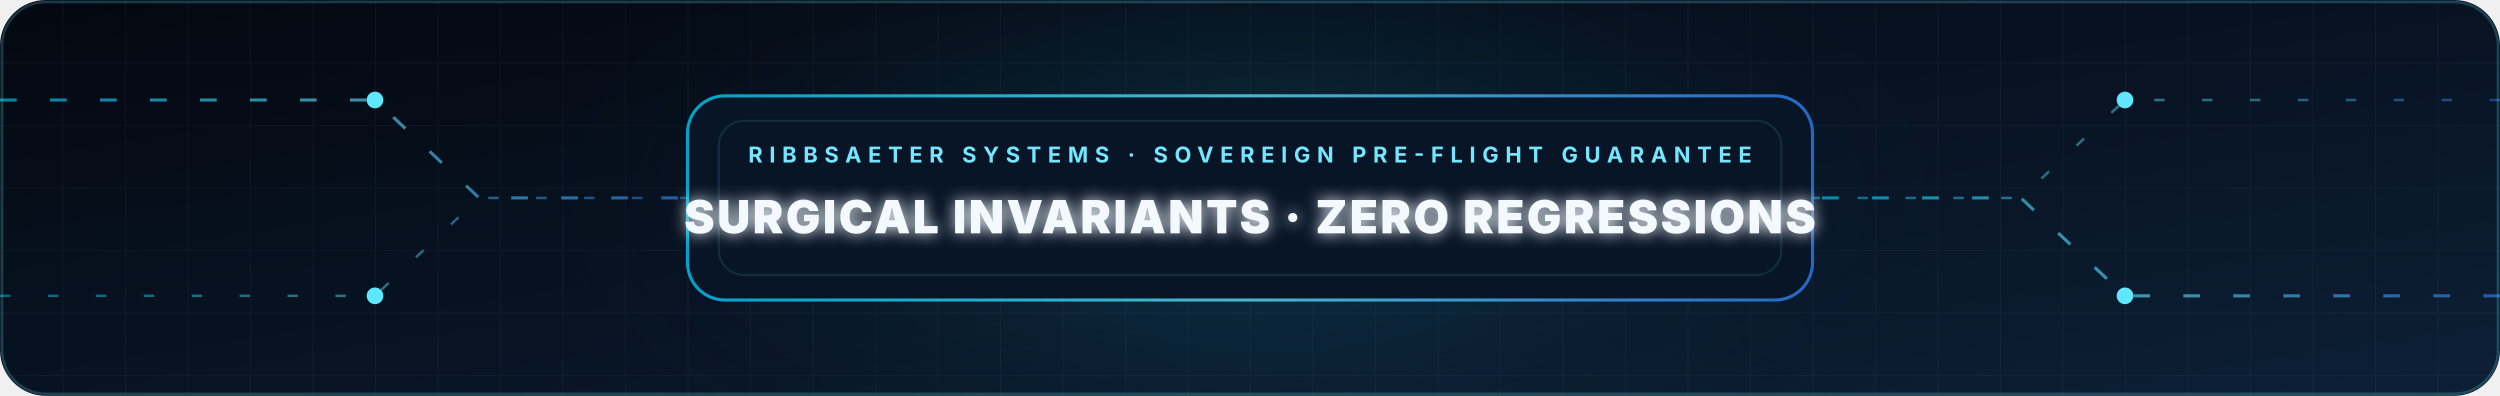
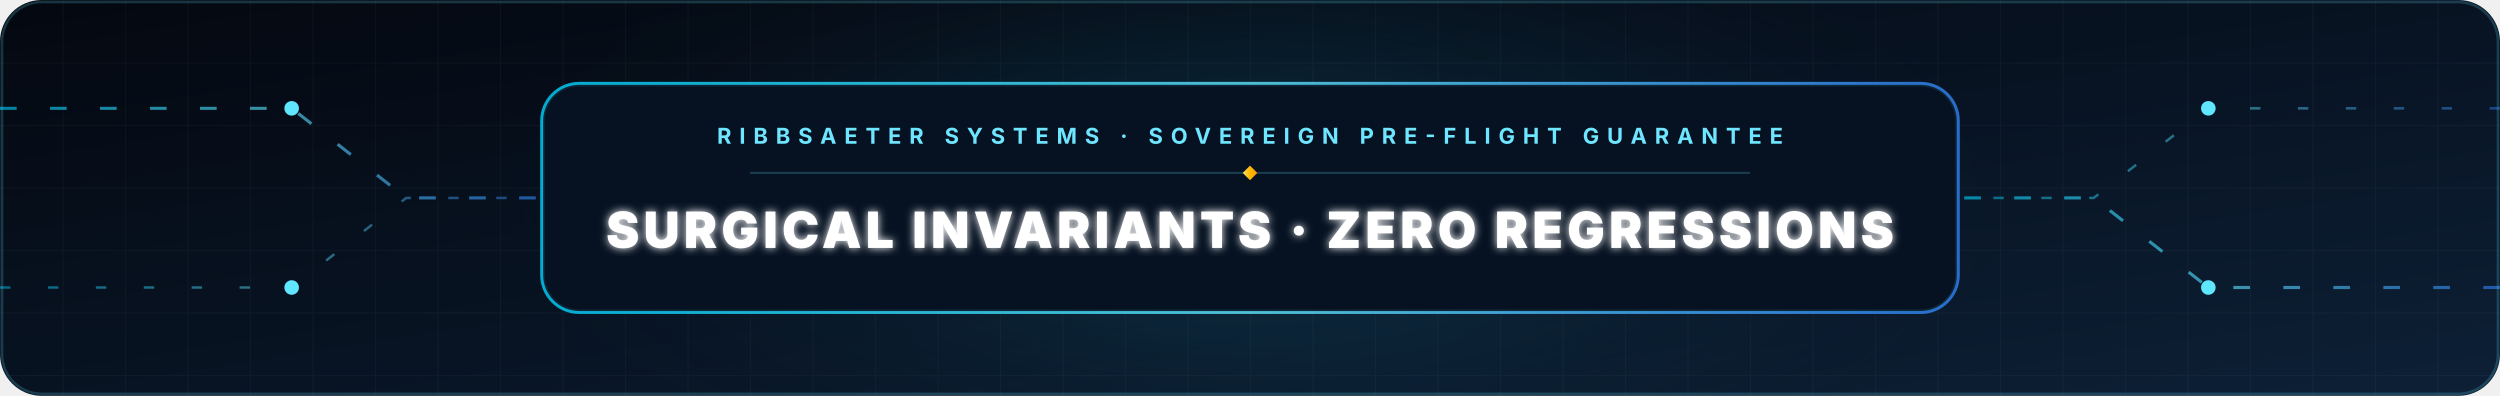
- <svg xmlns="http://www.w3.org/2000/svg" width="1200" height="190" viewBox="0 0 1200 190" role="img" aria-labelledby="title desc">
+ <svg xmlns="http://www.w3.org/2000/svg" width="1200" height="190" viewBox="0 0 1200 190" role="img" aria-labelledby="closingTitle closingDesc">
  <defs>
    <style>
      .flow-a { stroke-dasharray: 8 16; animation: flowA 6.5s linear infinite; }
      .flow-b { stroke-dasharray: 5 18; animation: flowB 9s linear infinite reverse; }
      .pulse-node { animation: pNode 2.6s ease-in-out infinite; }
      .pulse-node-alt { animation: pNode 2.6s ease-in-out 1.3s infinite; }
      .core-glow { animation: cGlow 4s ease-in-out infinite; }
      .sweep-light { animation: sLight 8.5s ease-in-out infinite; }

      @keyframes flowA { to { stroke-dashoffset: -96; } }
      @keyframes flowB { to { stroke-dashoffset: -92; } }
      @keyframes pNode { 0%, 100% { opacity: 0.35; } 50% { opacity: 1; } }
-       @keyframes cGlow { 0%, 100% { opacity: 0.88; } 50% { opacity: 1; } }
+       @keyframes cGlow { 0%, 100% { opacity: 0.92; } 50% { opacity: 1; } }
      @keyframes sLight {
        0%, 14% { transform: translateX(-280px); opacity: 0; }
        26% { opacity: 0.12; }
        66% { opacity: 0.05; }
        80%, 100% { transform: translateX(1380px); opacity: 0; }
      }

      @media (prefers-reduced-motion: reduce) {
        .flow-a, .flow-b, .pulse-node, .pulse-node-alt, .core-glow, .sweep-light { animation: none; }
      }
    </style>
    <linearGradient id="cBg" x1="0" y1="0" x2="1" y2="1">
      <stop offset="0" stop-color="#040810" />
      <stop offset="0.55" stop-color="#081424" />
      <stop offset="1" stop-color="#0D2036" />
    </linearGradient>
    <linearGradient id="sigGrad" x1="0" y1="0" x2="1" y2="0">
      <stop offset="0" stop-color="#00D2FF" />
      <stop offset="0.5" stop-color="#5FE7FF" />
      <stop offset="1" stop-color="#2F81F7" />
    </linearGradient>
+     <linearGradient id="goldGrad" x1="0" y1="0" x2="1" y2="0">
+       <stop offset="0" stop-color="#FFE066" />
+       <stop offset="0.5" stop-color="#FFB800" />
+       <stop offset="1" stop-color="#FFA000" />
+     </linearGradient>
    <radialGradient id="haloCenter">
      <stop offset="0" stop-color="#26D9FF" stop-opacity="0.18" />
      <stop offset="1" stop-color="#050C16" stop-opacity="0" />
    </radialGradient>
    <pattern id="cGrid" width="30" height="30" patternUnits="userSpaceOnUse">
-       <path d="M 30 0 L 0 0 0 30" fill="none" stroke="#B8D8EE" stroke-opacity="0.045" />
+       <path d="M 30 0 L 0 0 0 30" fill="none" stroke="#B8D8EE" stroke-opacity="0.04" />
    </pattern>
-     <filter id="cGlowFilter" x="-40%" y="-40%" width="180%" height="180%">
-       <feGaussianBlur stdDeviation="3.5" result="blur" />
+     <filter id="crispGlow" x="-20%" y="-20%" width="140%" height="140%">
+       <feGaussianBlur stdDeviation="2" result="blur" />
      <feMerge>
        <feMergeNode in="blur" />
        <feMergeNode in="SourceGraphic" />
      </feMerge>
    </filter>
    <clipPath id="cFrame">
-       <rect width="1200" height="190" rx="22" />
+       <rect width="1200" height="190" rx="20" />
    </clipPath>
  </defs>
  <g clip-path="url(#cFrame)">
    <rect width="1200" height="190" fill="url(#cBg)" />
    <rect width="1200" height="190" fill="url(#cGrid)" />
-     <ellipse cx="600" cy="95" rx="360" ry="170" fill="url(#haloCenter)" />
+     <ellipse cx="600" cy="95" rx="380" ry="160" fill="url(#haloCenter)" />
    <path class="sweep-light" d="M -220 0 L -110 0 L 70 190 L -40 190 Z" fill="#BFF5FF" opacity="0" />
    <g fill="none" stroke="url(#sigGrad)">
-       <path class="flow-a" d="M 0 48 L 180 48 L 230 95 L 340 95" stroke-width="1.5" opacity="0.6" />
-       <path class="flow-b" d="M 0 142 L 180 142 L 230 95 L 340 95" stroke-width="1.2" opacity="0.45" />
-       <path class="flow-b" d="M 1200 48 L 1020 48 L 970 95 L 860 95" stroke-width="1.2" opacity="0.45" />
-       <path class="flow-a" d="M 1200 142 L 1020 142 L 970 95 L 860 95" stroke-width="1.5" opacity="0.6" />
+       <path class="flow-a" d="M 0 52 L 140 52 L 195 95 L 260 95" stroke-width="1.5" opacity="0.6" />
+       <path class="flow-b" d="M 0 138 L 140 138 L 195 95 L 260 95" stroke-width="1.2" opacity="0.45" />
+       <path class="flow-b" d="M 1200 52 L 1060 52 L 1005 95 L 940 95" stroke-width="1.2" opacity="0.45" />
+       <path class="flow-a" d="M 1200 138 L 1060 138 L 1005 95 L 940 95" stroke-width="1.5" opacity="0.6" />
    </g>
    <g fill="#5FE7FF">
-       <circle class="pulse-node" cx="180" cy="48" r="4" />
-       <circle class="pulse-node-alt" cx="180" cy="142" r="4" />
-       <circle class="pulse-node-alt" cx="1020" cy="48" r="4" />
-       <circle class="pulse-node" cx="1020" cy="142" r="4" />
+       <circle class="pulse-node" cx="140" cy="52" r="3.5" />
+       <circle class="pulse-node-alt" cx="140" cy="138" r="3.5" />
+       <circle class="pulse-node-alt" cx="1060" cy="52" r="3.5" />
+       <circle class="pulse-node" cx="1060" cy="138" r="3.5" />
    </g>
    <g class="core-glow">
-       <rect x="330" y="46" width="540" height="98" rx="18" fill="#071526" stroke="url(#sigGrad)" stroke-opacity="0.75" stroke-width="1.5" />
-       <rect x="345" y="58" width="510" height="74" rx="12" fill="none" stroke="#5FE7FF" stroke-opacity="0.12" />
-       <text x="600" y="78" fill="#75E6FF" font-family="Inter,Segoe UI,sans-serif" font-size="10.5" font-weight="700" letter-spacing="3.2" text-anchor="middle">
+       <rect x="260" y="40" width="680" height="110" rx="18" fill="#061222" stroke="url(#sigGrad)" stroke-opacity="0.8" stroke-width="1.4" />
+       <rect x="261" y="41" width="678" height="108" rx="17" fill="none" stroke="#5FE7FF" stroke-opacity="0.1" stroke-width="1" />
+       <text x="600" y="69" fill="#6FE6FF" font-family="Inter, -apple-system, BlinkMacSystemFont, 'Segoe UI', sans-serif" font-size="10.5" font-weight="700" letter-spacing="3.8" text-anchor="middle">
        RIBBSAETER SYSTEMS  ·  SOVEREIGN PRE-FLIGHT GUARANTEE
      </text>
-       <text x="600" y="112" fill="#F4F9FF" font-family="Inter,Segoe UI,sans-serif" font-size="22" font-weight="900" letter-spacing="1.2" text-anchor="middle" filter="url(#cGlowFilter)">
+       <line x1="360" y1="83" x2="840" y2="83" stroke="#5FE7FF" stroke-opacity="0.2" stroke-width="1" />
+       <polygon points="600,79.5 603.5,83 600,86.5 596.5,83" fill="url(#goldGrad)" />
+       <text x="600" y="119" fill="#FFFFFF" font-family="Inter, -apple-system, BlinkMacSystemFont, 'Segoe UI', sans-serif" font-size="24" font-weight="900" letter-spacing="2" text-anchor="middle" filter="url(#crispGlow)">
        SURGICAL INVARIANTS · ZERO REGRESSIONS
      </text>
    </g>
-     <rect x="1" y="1" width="1198" height="188" rx="21" fill="none" stroke="#5FE7FF" stroke-opacity="0.22" stroke-width="1.2" />
+     <rect x="1" y="1" width="1198" height="188" rx="19" fill="none" stroke="#5FE7FF" stroke-opacity="0.2" stroke-width="1.2" />
  </g>
</svg>
